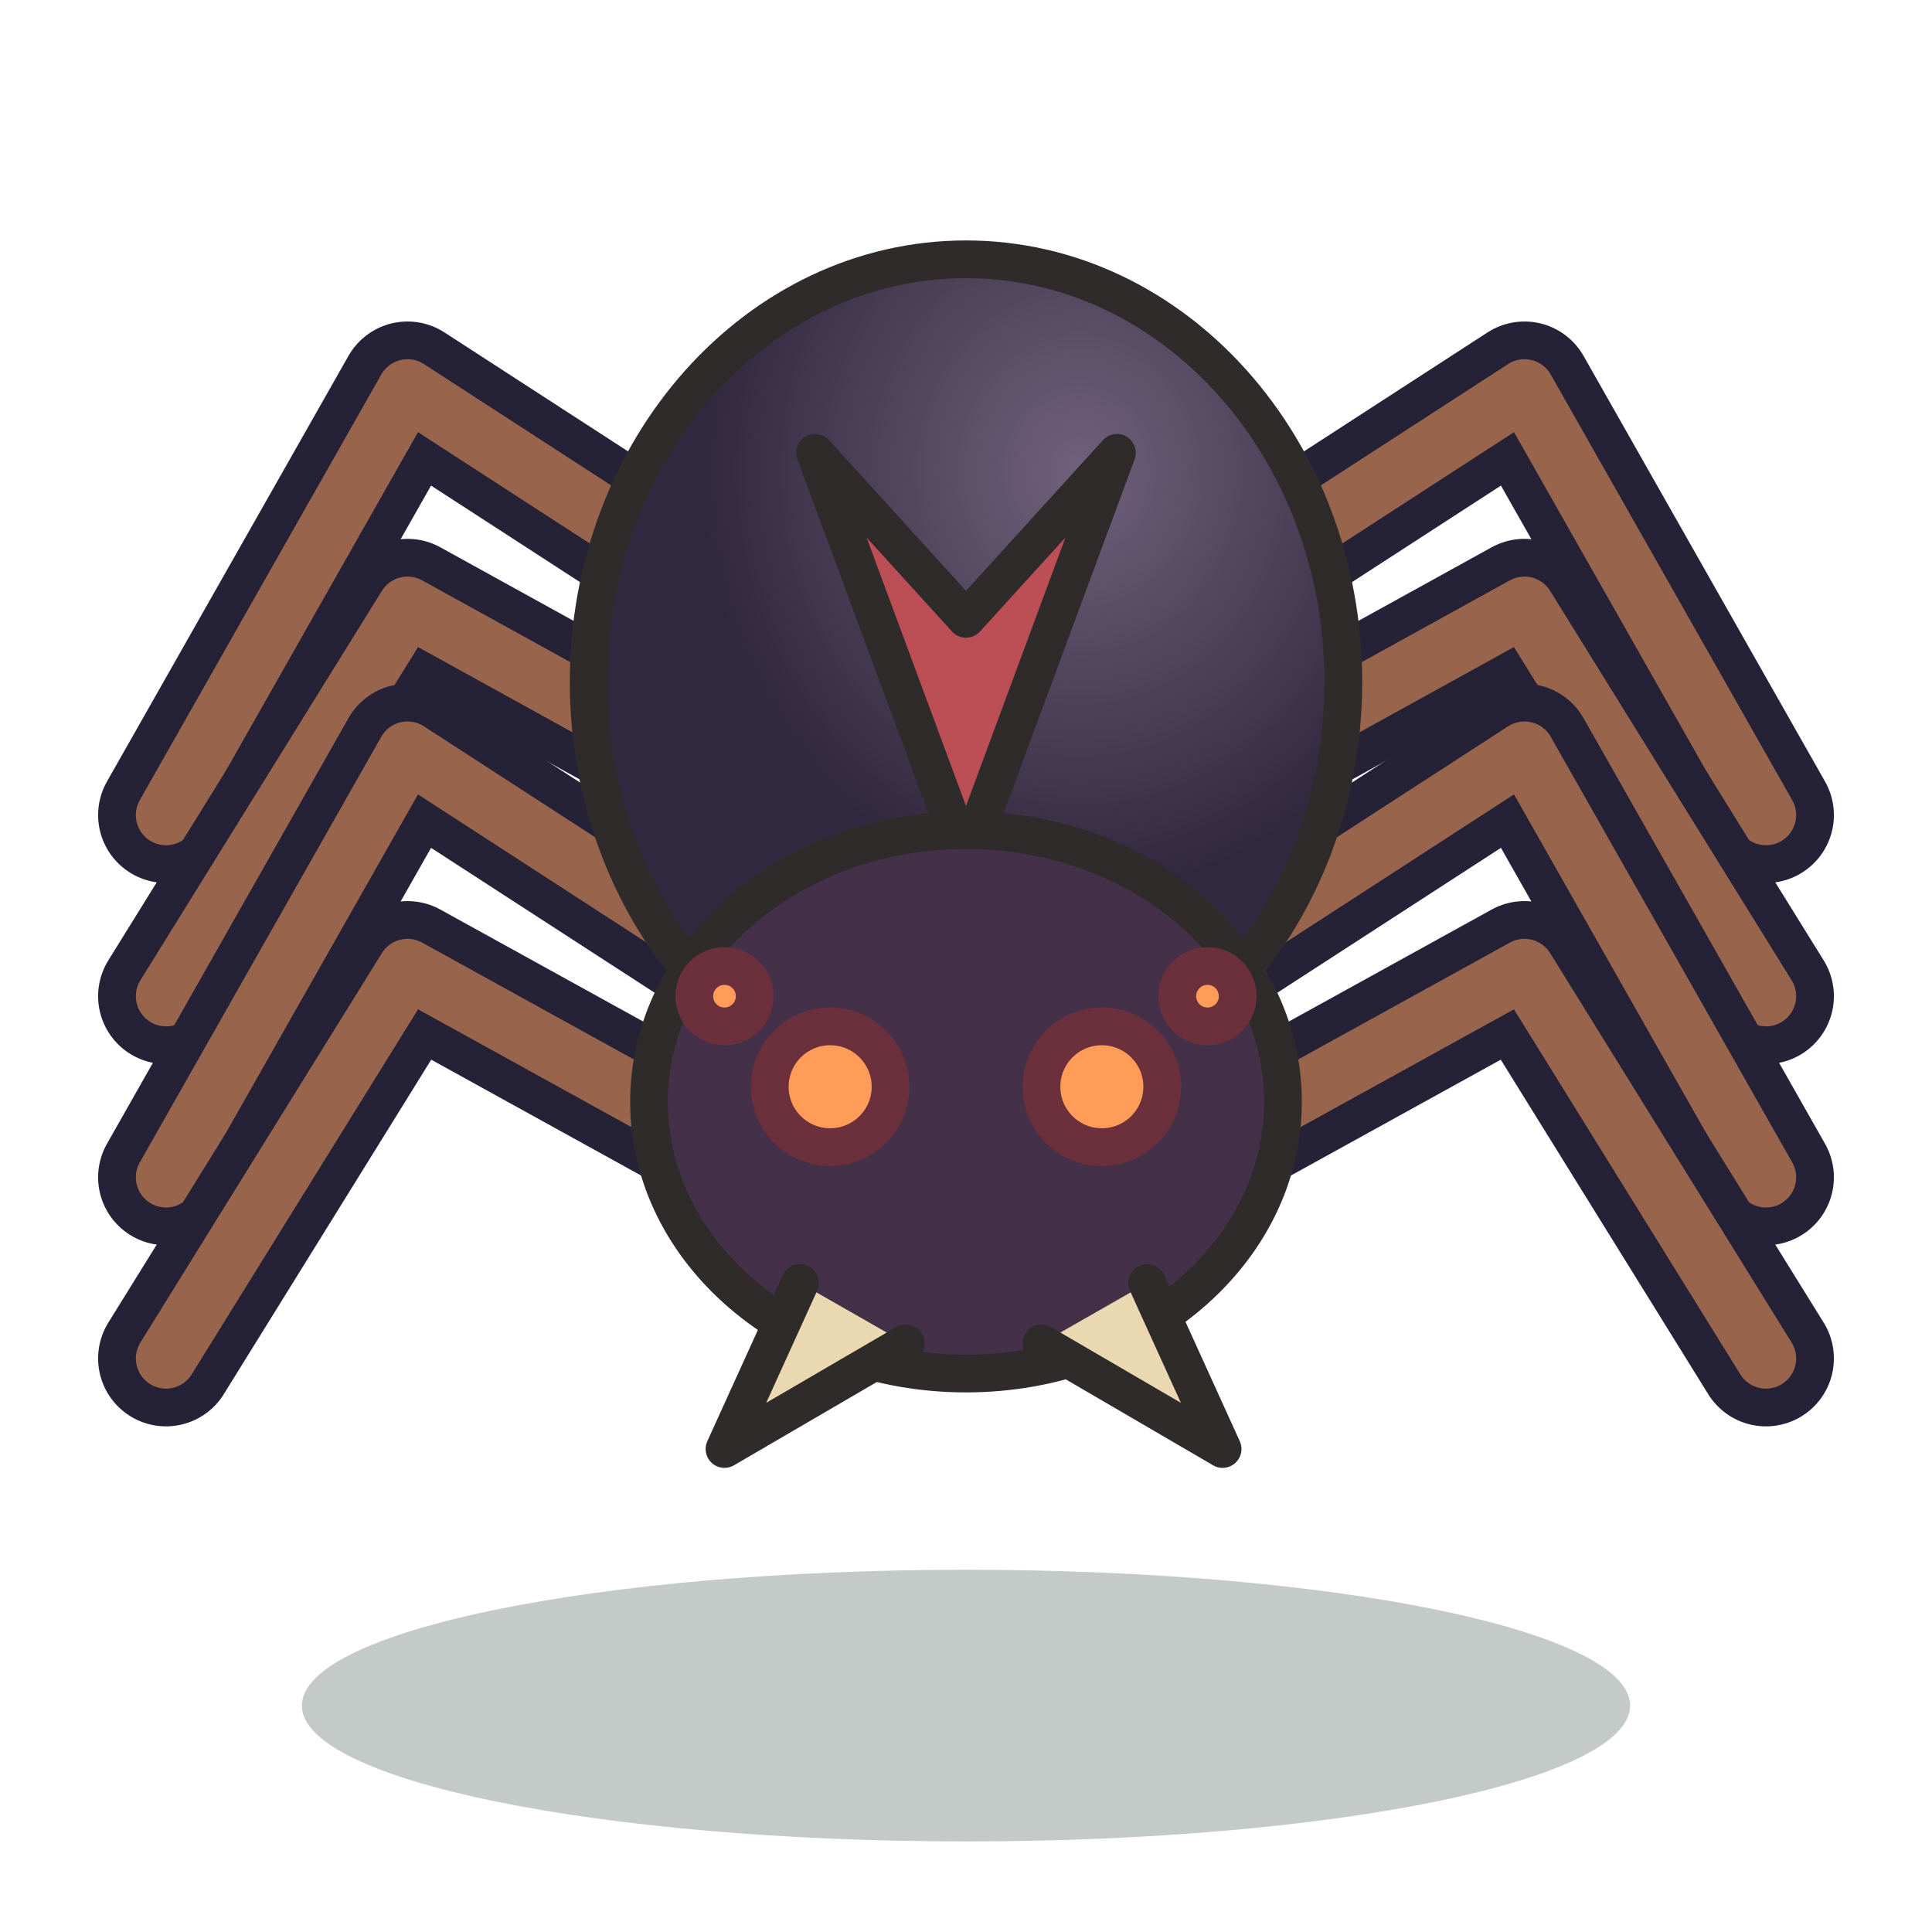
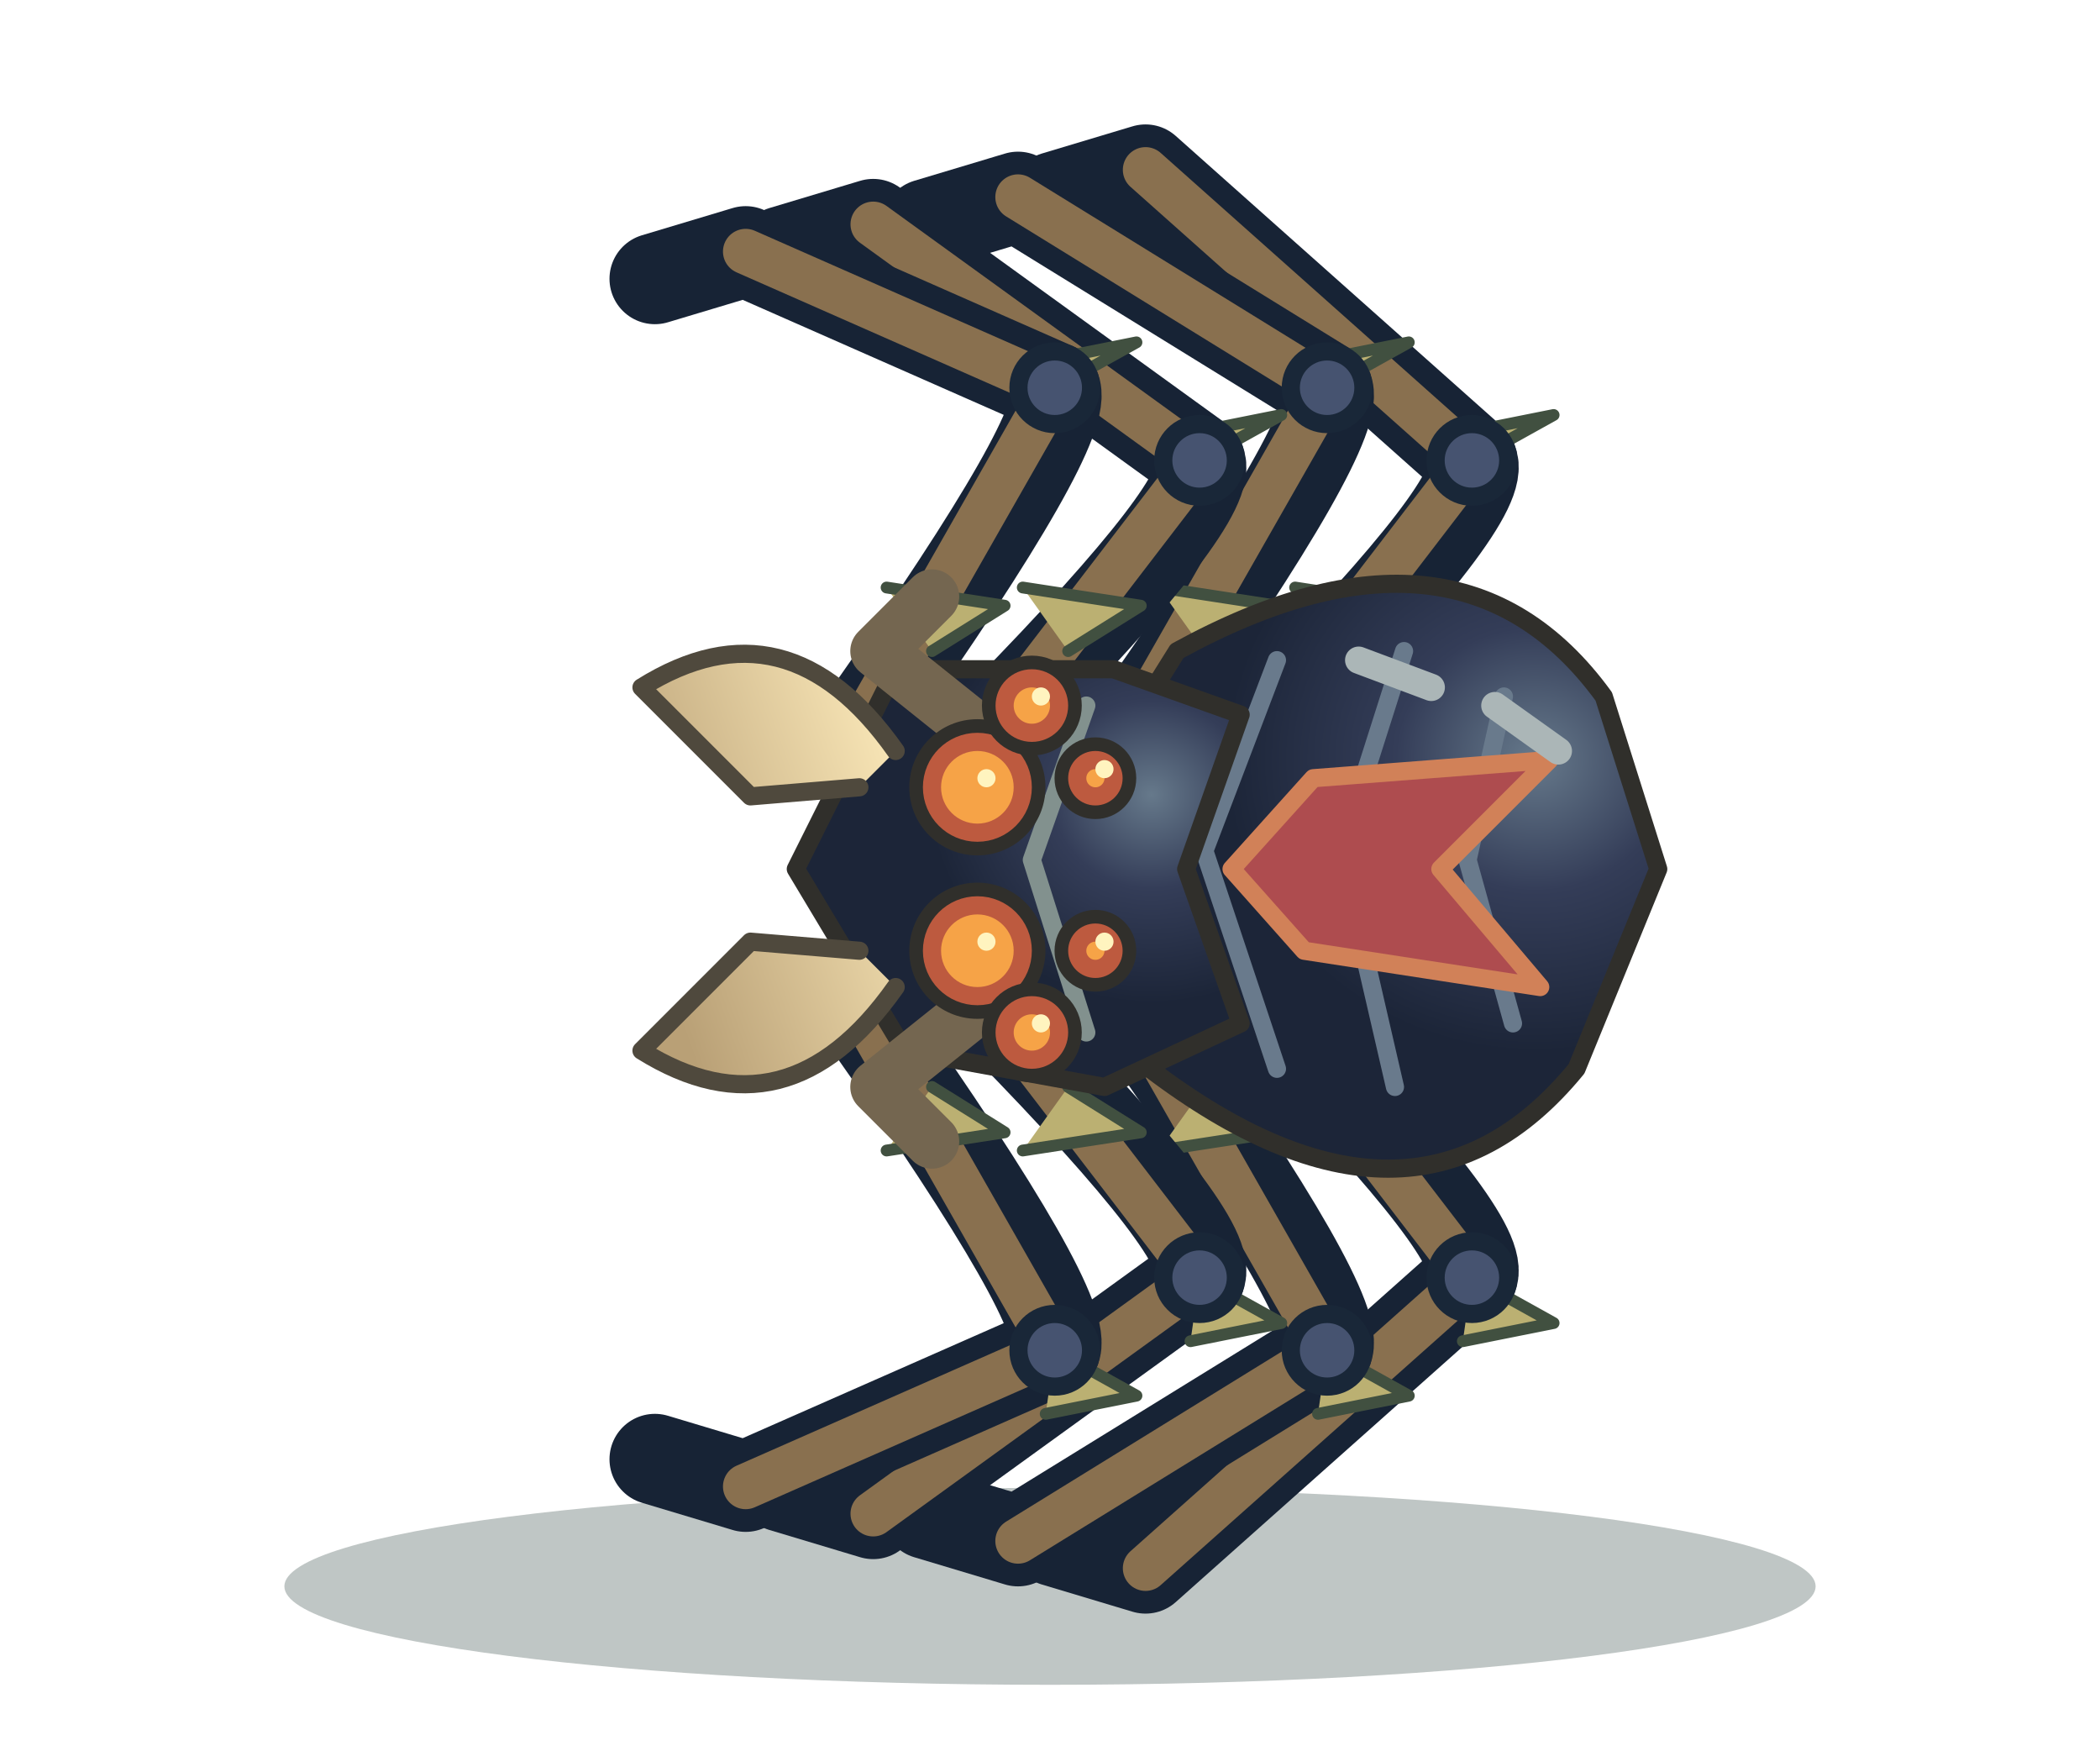
- <svg xmlns="http://www.w3.org/2000/svg" width="128" height="128" viewBox="0 0 128 128">
+ <svg xmlns="http://www.w3.org/2000/svg" width="192" height="160" viewBox="0 0 192 160">
  <defs>
-     <radialGradient id="body" cx=".35" cy=".25">
-       <stop stop-color="#70617b" />
-       <stop offset="1" stop-color="#30283e" />
+     <radialGradient id="fur" cx=".35" cy=".2" r=".9">
+       <stop stop-color="#9b6d43" />
+       <stop offset=".5" stop-color="#755035" />
+       <stop offset="1" stop-color="#3f3029" />
+     </radialGradient>
+     <radialGradient id="carapace" cx=".3" cy=".2">
+       <stop stop-color="#66798b" />
+       <stop offset=".45" stop-color="#343d58" />
+       <stop offset="1" stop-color="#1c2538" />
+     </radialGradient>
+     <linearGradient id="ivory" x2=".6" y2="1">
+       <stop stop-color="#ffedbd" />
+       <stop offset="1" stop-color="#b9a076" />
+     </linearGradient>
+     <radialGradient id="moss">
+       <stop stop-color="#a9b660" />
+       <stop offset="1" stop-color="#3c643f" />
    </radialGradient>
  </defs>
-   <ellipse cx="64" cy="113" rx="44" ry="9" fill="#152a24" opacity=".25" />
-   <g transform="translate(128 0) scale(-1 1)" stroke="#302b2b" stroke-width="2.5" stroke-linejoin="round" stroke-linecap="round">
-     <path d="M52 42l-25 -16.2 -16 28.2" fill="none" stroke="#252238" stroke-width="9" />
-     <path d="M52 42l-25 -16.2 -16 28.2" fill="none" stroke="#98644c" stroke-width="4" />
-     <path d="M76 42l25 -16.2 16 28.2" fill="none" stroke="#252238" stroke-width="9" />
-     <path d="M76 42l25 -16.2 16 28.2" fill="none" stroke="#98644c" stroke-width="4" />
-     <path d="M52 54l-25 -13.8 -16 25.8" fill="none" stroke="#252238" stroke-width="9" />
-     <path d="M52 54l-25 -13.8 -16 25.8" fill="none" stroke="#98644c" stroke-width="4" />
-     <path d="M76 54l25 -13.8 16 25.8" fill="none" stroke="#252238" stroke-width="9" />
-     <path d="M76 54l25 -13.8 16 25.8" fill="none" stroke="#98644c" stroke-width="4" />
-     <path d="M52 66l-25 -16.2 -16 28.2" fill="none" stroke="#252238" stroke-width="9" />
-     <path d="M52 66l-25 -16.2 -16 28.2" fill="none" stroke="#98644c" stroke-width="4" />
-     <path d="M76 66l25 -16.2 16 28.2" fill="none" stroke="#252238" stroke-width="9" />
-     <path d="M76 66l25 -16.2 16 28.2" fill="none" stroke="#98644c" stroke-width="4" />
-     <path d="M52 78l-25 -13.8 -16 25.8" fill="none" stroke="#252238" stroke-width="9" />
-     <path d="M52 78l-25 -13.8 -16 25.8" fill="none" stroke="#98644c" stroke-width="4" />
-     <path d="M76 78l25 -13.8 16 25.8" fill="none" stroke="#252238" stroke-width="9" />
-     <path d="M76 78l25 -13.8 16 25.8" fill="none" stroke="#98644c" stroke-width="4" />
-     <ellipse cx="64" cy="45.18" rx="25" ry="28" fill="url(#body)" />
-     <path d="M54 30l10 11 10-11-10 27z" fill="#bb4f55" />
-     <ellipse cx="64" cy="73" rx="21" ry="18" fill="#443149" />
-     <path d="M52 85l-5 11 12-7M75 85l5 11-12-7" fill="#ead9b0" />
-     <circle cx="55" cy="72" r="4" fill="#ff9d58" stroke="#6b303c" />
-     <circle cx="73" cy="72" r="4" fill="#ff9d58" stroke="#6b303c" />
-     <circle cx="48" cy="66" r="2" fill="#ff9d58" stroke="#6b303c" />
-     <circle cx="80" cy="66" r="2" fill="#ff9d58" stroke="#6b303c" />
+   <ellipse cx="96" cy="145" rx="70" ry="9" fill="#142c27" opacity=".27" />
+   <g transform="translate(0 0.4330127)" stroke="#302f2b" stroke-width="2" stroke-linejoin="round" stroke-linecap="round">
+     <g transform="translate(96 79) rotate(90) scale(0.83) translate(-96 -79)">
+       <path d="M79 54Q55 30.524 51 32.524L19 68.476l3 10" fill="none" stroke="#172335" stroke-width="10" />
+       <path d="M79 54L51 32.524 19 68.476" fill="none" stroke="#89704f" stroke-width="5" />
+       <path d="M72 47l-5 -8 -2 13M51 32.524l-5 -9 2 10" fill="#bbb072" stroke="#415040" stroke-width="1.3" />
+       <circle cx="51" cy="32.524" r="4" fill="#465370" stroke="#192738" />
+       <path d="M79 69Q47 46.476 43 48.476L22 82.524l3 10" fill="none" stroke="#172335" stroke-width="10" />
+       <path d="M79 69L43 48.476 22 82.524" fill="none" stroke="#89704f" stroke-width="5" />
+       <path d="M72 62l-5 -8 -2 13M43 48.476l-5 -9 2 10" fill="#bbb072" stroke="#415040" stroke-width="1.3" />
+       <circle cx="43" cy="48.476" r="4" fill="#465370" stroke="#192738" />
+       <path d="M79 84Q55 60.524 51 62.524L25 98.476l3 10" fill="none" stroke="#172335" stroke-width="10" />
+       <path d="M79 84L51 62.524 25 98.476" fill="none" stroke="#89704f" stroke-width="5" />
+       <path d="M72 77l-5 -8 -2 13M51 62.524l-5 -9 2 10" fill="#bbb072" stroke="#415040" stroke-width="1.3" />
+       <circle cx="51" cy="62.524" r="4" fill="#465370" stroke="#192738" />
+       <path d="M79 99Q47 76.476 43 78.476L28 112.524l3 10" fill="none" stroke="#172335" stroke-width="10" />
+       <path d="M79 99L43 78.476 28 112.524" fill="none" stroke="#89704f" stroke-width="5" />
+       <path d="M72 92l-5 -8 -2 13M43 78.476l-5 -9 2 10" fill="#bbb072" stroke="#415040" stroke-width="1.3" />
+       <circle cx="43" cy="78.476" r="4" fill="#465370" stroke="#192738" />
+       <path d="M113 54Q137 30.524 141 32.524L173 68.476l-3 10" fill="none" stroke="#172335" stroke-width="10" />
+       <path d="M113 54L141 32.524 173 68.476" fill="none" stroke="#89704f" stroke-width="5" />
+       <path d="M120 47l5 -8 2 13M141 32.524l5 -9 2 10" fill="#bbb072" stroke="#415040" stroke-width="1.3" />
+       <circle cx="141" cy="32.524" r="4" fill="#465370" stroke="#192738" />
+       <path d="M113 69Q145 46.476 149 48.476L170 82.524l-3 10" fill="none" stroke="#172335" stroke-width="10" />
+       <path d="M113 69L149 48.476 170 82.524" fill="none" stroke="#89704f" stroke-width="5" />
+       <path d="M120 62l5 -8 2 13M149 48.476l5 -9 2 10" fill="#bbb072" stroke="#415040" stroke-width="1.3" />
+       <circle cx="149" cy="48.476" r="4" fill="#465370" stroke="#192738" />
+       <path d="M113 84Q137 60.524 141 62.524L167 98.476l-3 10" fill="none" stroke="#172335" stroke-width="10" />
+       <path d="M113 84L141 62.524 167 98.476" fill="none" stroke="#89704f" stroke-width="5" />
+       <path d="M120 77l5 -8 2 13M141 62.524l5 -9 2 10" fill="#bbb072" stroke="#415040" stroke-width="1.3" />
+       <circle cx="141" cy="62.524" r="4" fill="#465370" stroke="#192738" />
+       <path d="M113 99Q145 76.476 149 78.476L164 112.524l-3 10" fill="none" stroke="#172335" stroke-width="10" />
+       <path d="M113 99L149 78.476 164 112.524" fill="none" stroke="#89704f" stroke-width="5" />
+       <path d="M120 92l5 -8 2 13M149 78.476l5 -9 2 10" fill="#bbb072" stroke="#415040" stroke-width="1.3" />
+       <circle cx="149" cy="78.476" r="4" fill="#465370" stroke="#192738" />
+       <path d="M72 65Q55 34 77 18l19-6 22 9q22 18 0 47l-22 12z" fill="url(#carapace)" />
+       <path d="M77 29l18 4 18-5M72 40l22 7 26-6M73 54l21 8 24-8" fill="none" stroke="#697a8c" stroke-width="2" />
+       <path d="M84 24l12 12 13-11-4 26-9 8-10-9z" fill="#ae4c4f" stroke="#d18158" />
+       <path d="M83 23l-5 7M76 37l-3 8" stroke="#abb6b7" stroke-width="3" />
+       <path d="M74 72l5-14 17 6 17-6 7 15-4 22-20 12-22-11z" fill="url(#carapace)" />
+       <path d="M78 75l17 6 19-6" stroke="#82918e" fill="none" />
+       <path d="M83 96q-17 12 -7 28l12-12-1-12M109 96q17 12 7 28l-12-12 1-12" fill="url(#ivory)" stroke="#4f493d" />
+       <path d="M80 88l-8 10-6-6M112 88l8 10 6-6" fill="none" stroke="#746650" stroke-width="6" />
+       <circle cx="87" cy="87" r="6.5" fill="#192233" />
+       <circle cx="87" cy="87" r="5" fill="#f6a347" stroke="#bd5a3f" />
+       <circle cx="86" cy="86" r="1" fill="#fff4bf" stroke="none" />
+       <circle cx="105" cy="87" r="6.5" fill="#192233" />
+       <circle cx="105" cy="87" r="5" fill="#f6a347" stroke="#bd5a3f" />
+       <circle cx="104" cy="86" r="1" fill="#fff4bf" stroke="none" />
+       <circle cx="78" cy="81" r="4.5" fill="#192233" />
+       <circle cx="78" cy="81" r="3" fill="#f6a347" stroke="#bd5a3f" />
+       <circle cx="77" cy="80" r="1" fill="#fff4bf" stroke="none" />
+       <circle cx="114" cy="81" r="4.5" fill="#192233" />
+       <circle cx="114" cy="81" r="3" fill="#f6a347" stroke="#bd5a3f" />
+       <circle cx="113" cy="80" r="1" fill="#fff4bf" stroke="none" />
+       <circle cx="86" cy="74" r="3.5" fill="#192233" />
+       <circle cx="86" cy="74" r="2" fill="#f6a347" stroke="#bd5a3f" />
+       <circle cx="85" cy="73" r="1" fill="#fff4bf" stroke="none" />
+       <circle cx="105" cy="74" r="3.5" fill="#192233" />
+       <circle cx="105" cy="74" r="2" fill="#f6a347" stroke="#bd5a3f" />
+       <circle cx="104" cy="73" r="1" fill="#fff4bf" stroke="none" />
+     </g>
  </g>
</svg>
